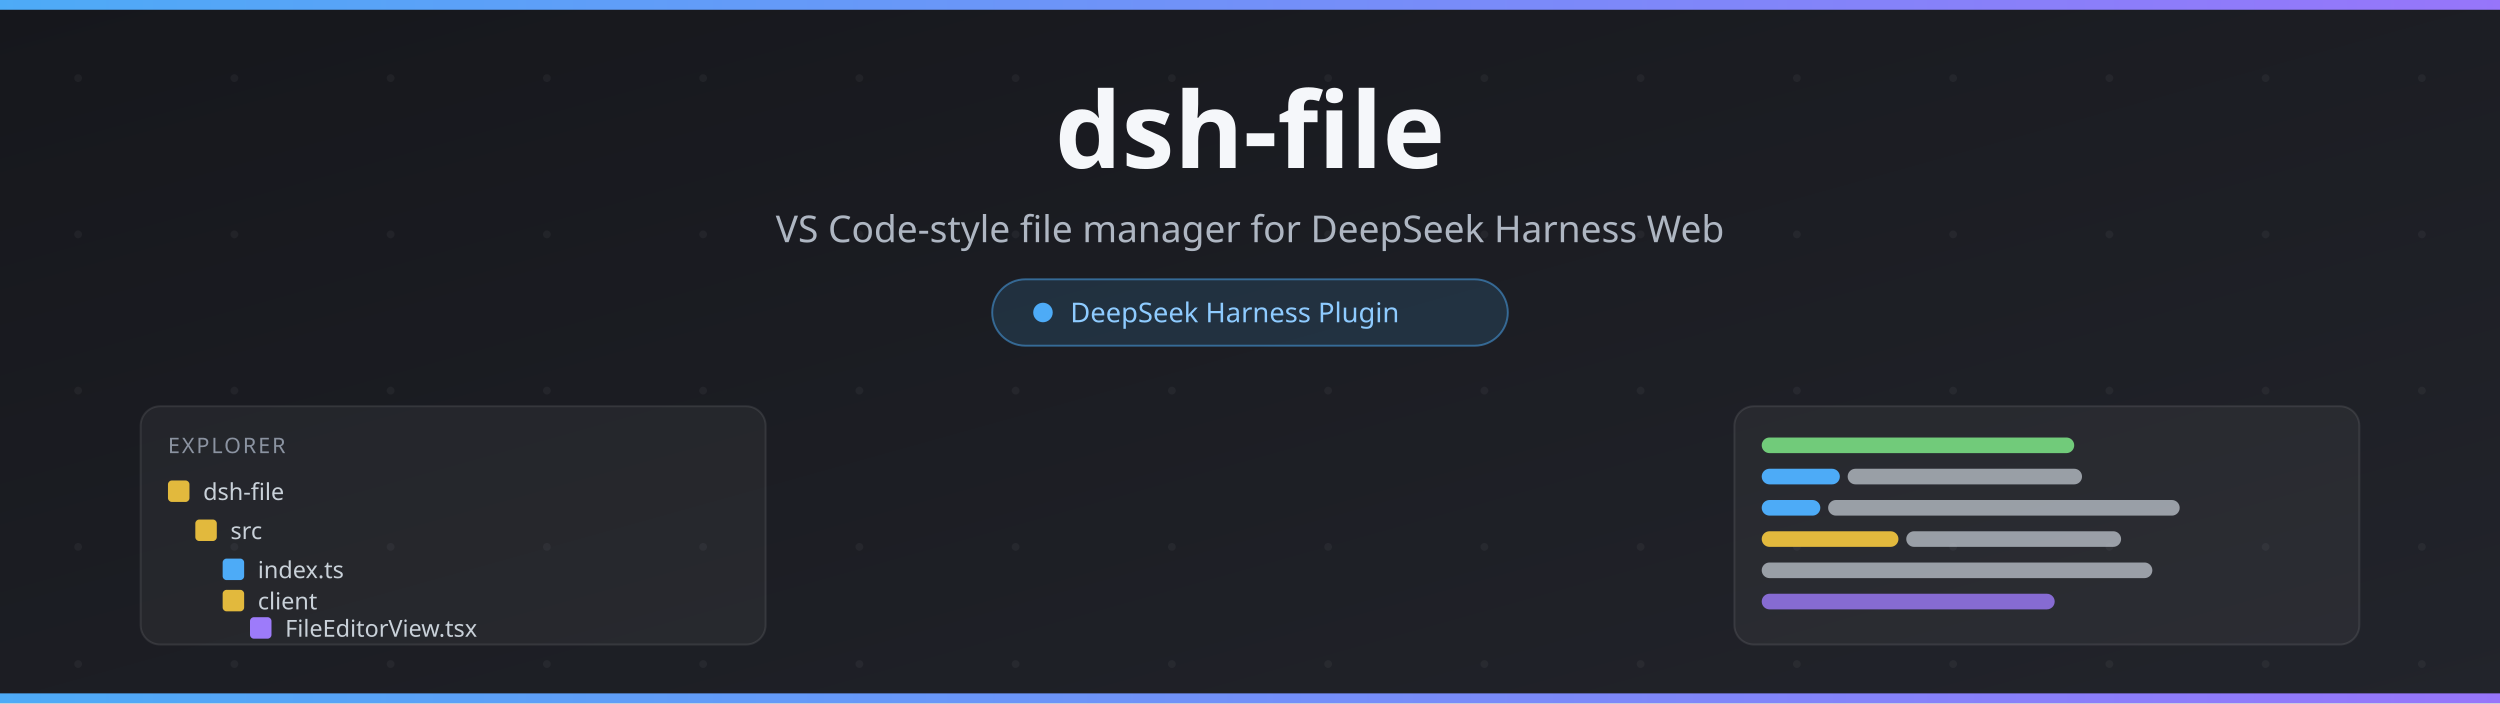
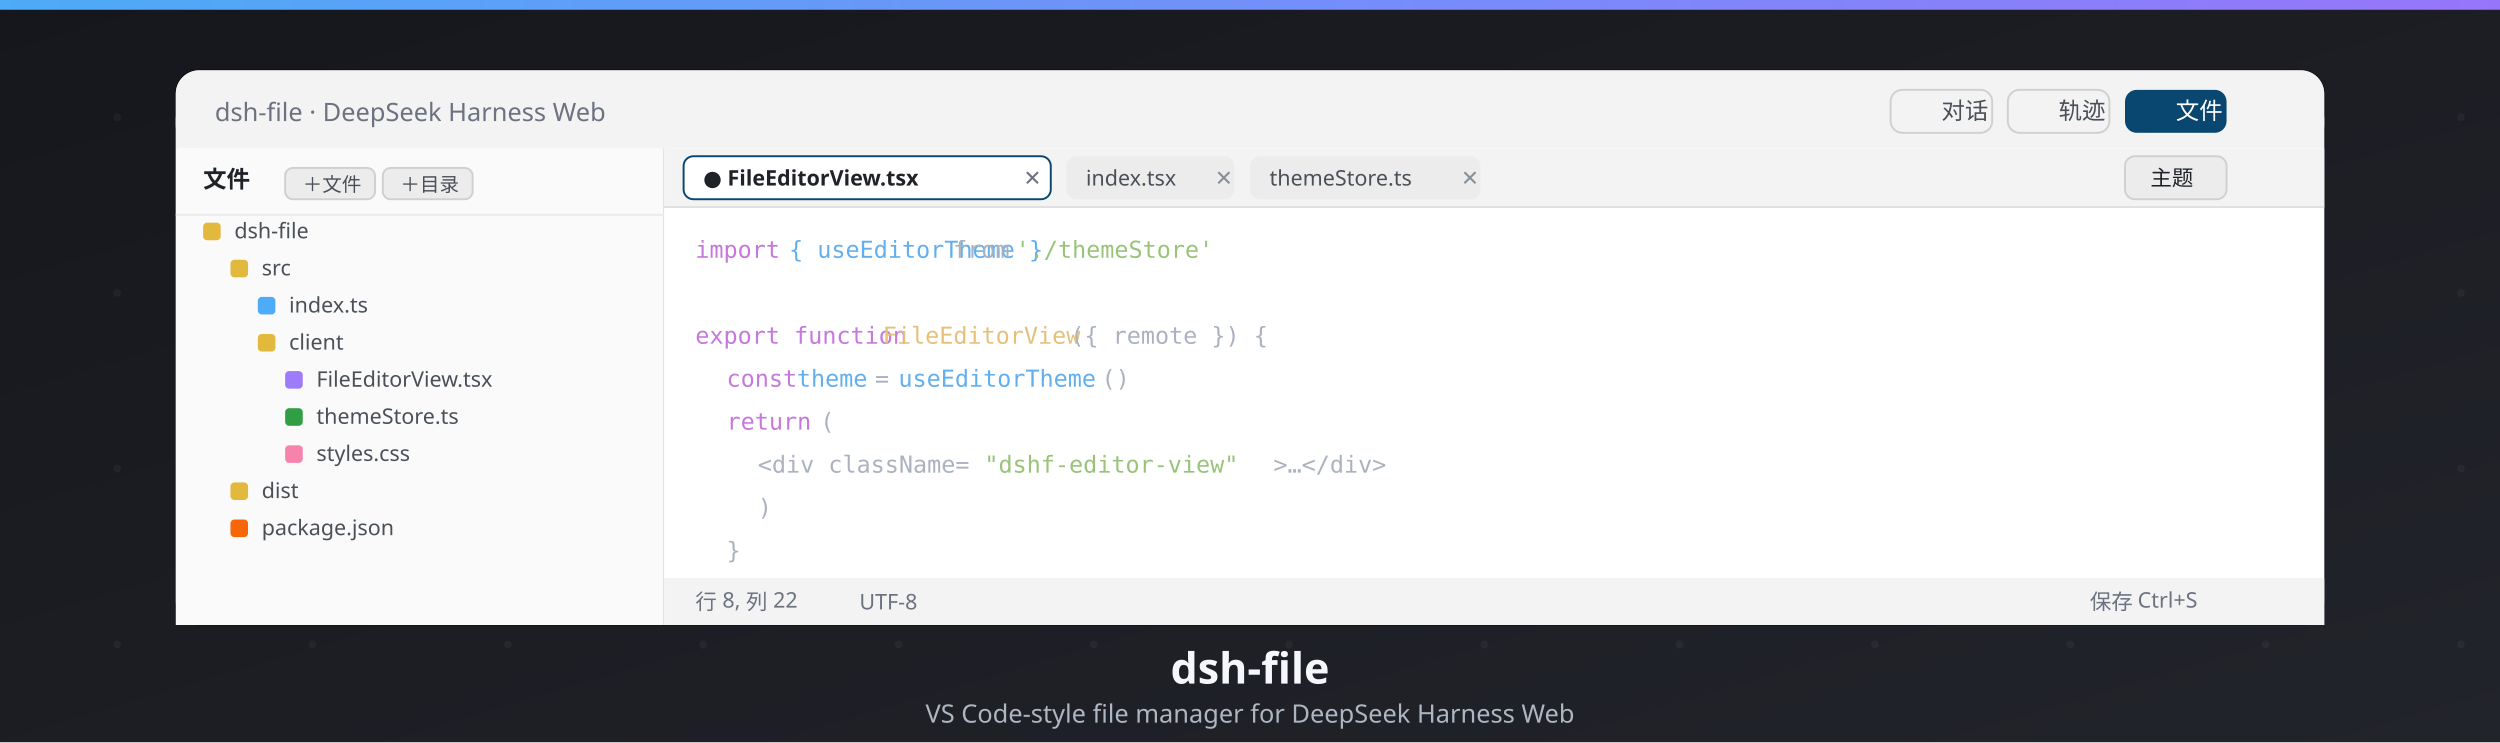
- <svg xmlns="http://www.w3.org/2000/svg" width="1280" height="360" viewBox="0 0 1280 360" role="img" aria-label="dsh-file hero — a VS Code-style file manager plugin for DeepSeek Harness Web">
+ <svg xmlns="http://www.w3.org/2000/svg" width="1280" height="380" viewBox="0 0 1280 380" role="img" aria-label="dsh-file — VS Code 风格文件管理器：左侧文件树，中间 Monaco 编辑器">
  <defs>
    <linearGradient id="bg" x1="0" y1="0" x2="1" y2="1">
      <stop offset="0" stop-color="#16171c" />
      <stop offset="1" stop-color="#22242b" />
    </linearGradient>
    <linearGradient id="accent" x1="0" y1="0" x2="1" y2="0">
      <stop offset="0" stop-color="#4dabf7" />
      <stop offset="1" stop-color="#9775fa" />
    </linearGradient>
  </defs>
-   <rect width="1280" height="360" fill="url(#bg)" />
+   <rect width="1280" height="380" fill="url(#bg)" />
  <rect width="1280" height="5" fill="url(#accent)" />
  <g fill="#ffffff" opacity="0.04">
-     <circle cx="40" cy="40" r="2" />
-     <circle cx="120" cy="40" r="2" />
-     <circle cx="200" cy="40" r="2" />
-     <circle cx="280" cy="40" r="2" />
-     <circle cx="360" cy="40" r="2" />
-     <circle cx="440" cy="40" r="2" />
-     <circle cx="520" cy="40" r="2" />
-     <circle cx="600" cy="40" r="2" />
-     <circle cx="680" cy="40" r="2" />
-     <circle cx="760" cy="40" r="2" />
-     <circle cx="840" cy="40" r="2" />
-     <circle cx="920" cy="40" r="2" />
-     <circle cx="1000" cy="40" r="2" />
-     <circle cx="1080" cy="40" r="2" />
-     <circle cx="1160" cy="40" r="2" />
-     <circle cx="1240" cy="40" r="2" />
-     <circle cx="40" cy="120" r="2" />
-     <circle cx="120" cy="120" r="2" />
-     <circle cx="200" cy="120" r="2" />
-     <circle cx="280" cy="120" r="2" />
-     <circle cx="360" cy="120" r="2" />
-     <circle cx="440" cy="120" r="2" />
-     <circle cx="520" cy="120" r="2" />
-     <circle cx="600" cy="120" r="2" />
-     <circle cx="680" cy="120" r="2" />
-     <circle cx="760" cy="120" r="2" />
-     <circle cx="840" cy="120" r="2" />
-     <circle cx="920" cy="120" r="2" />
-     <circle cx="1000" cy="120" r="2" />
-     <circle cx="1080" cy="120" r="2" />
-     <circle cx="1160" cy="120" r="2" />
-     <circle cx="1240" cy="120" r="2" />
-     <circle cx="40" cy="200" r="2" />
-     <circle cx="120" cy="200" r="2" />
-     <circle cx="200" cy="200" r="2" />
-     <circle cx="280" cy="200" r="2" />
-     <circle cx="360" cy="200" r="2" />
-     <circle cx="440" cy="200" r="2" />
-     <circle cx="520" cy="200" r="2" />
-     <circle cx="600" cy="200" r="2" />
-     <circle cx="680" cy="200" r="2" />
-     <circle cx="760" cy="200" r="2" />
-     <circle cx="840" cy="200" r="2" />
-     <circle cx="920" cy="200" r="2" />
-     <circle cx="1000" cy="200" r="2" />
-     <circle cx="1080" cy="200" r="2" />
-     <circle cx="1160" cy="200" r="2" />
-     <circle cx="1240" cy="200" r="2" />
-     <circle cx="40" cy="280" r="2" />
-     <circle cx="120" cy="280" r="2" />
-     <circle cx="200" cy="280" r="2" />
-     <circle cx="280" cy="280" r="2" />
-     <circle cx="360" cy="280" r="2" />
-     <circle cx="440" cy="280" r="2" />
-     <circle cx="520" cy="280" r="2" />
-     <circle cx="600" cy="280" r="2" />
-     <circle cx="680" cy="280" r="2" />
-     <circle cx="760" cy="280" r="2" />
-     <circle cx="840" cy="280" r="2" />
-     <circle cx="920" cy="280" r="2" />
-     <circle cx="1000" cy="280" r="2" />
-     <circle cx="1080" cy="280" r="2" />
-     <circle cx="1160" cy="280" r="2" />
-     <circle cx="1240" cy="280" r="2" />
-     <circle cx="40" cy="340" r="2" />
-     <circle cx="120" cy="340" r="2" />
-     <circle cx="200" cy="340" r="2" />
-     <circle cx="280" cy="340" r="2" />
-     <circle cx="360" cy="340" r="2" />
-     <circle cx="440" cy="340" r="2" />
-     <circle cx="520" cy="340" r="2" />
-     <circle cx="600" cy="340" r="2" />
-     <circle cx="680" cy="340" r="2" />
-     <circle cx="760" cy="340" r="2" />
-     <circle cx="840" cy="340" r="2" />
-     <circle cx="920" cy="340" r="2" />
-     <circle cx="1000" cy="340" r="2" />
-     <circle cx="1080" cy="340" r="2" />
-     <circle cx="1160" cy="340" r="2" />
-     <circle cx="1240" cy="340" r="2" />
+     <circle cx="60" cy="60" r="2" />
+     <circle cx="160" cy="60" r="2" />
+     <circle cx="260" cy="60" r="2" />
+     <circle cx="360" cy="60" r="2" />
+     <circle cx="460" cy="60" r="2" />
+     <circle cx="560" cy="60" r="2" />
+     <circle cx="660" cy="60" r="2" />
+     <circle cx="760" cy="60" r="2" />
+     <circle cx="860" cy="60" r="2" />
+     <circle cx="960" cy="60" r="2" />
+     <circle cx="1060" cy="60" r="2" />
+     <circle cx="1160" cy="60" r="2" />
+     <circle cx="1260" cy="60" r="2" />
+     <circle cx="60" cy="150" r="2" />
+     <circle cx="160" cy="150" r="2" />
+     <circle cx="260" cy="150" r="2" />
+     <circle cx="360" cy="150" r="2" />
+     <circle cx="460" cy="150" r="2" />
+     <circle cx="560" cy="150" r="2" />
+     <circle cx="660" cy="150" r="2" />
+     <circle cx="760" cy="150" r="2" />
+     <circle cx="860" cy="150" r="2" />
+     <circle cx="960" cy="150" r="2" />
+     <circle cx="1060" cy="150" r="2" />
+     <circle cx="1160" cy="150" r="2" />
+     <circle cx="1260" cy="150" r="2" />
+     <circle cx="60" cy="240" r="2" />
+     <circle cx="160" cy="240" r="2" />
+     <circle cx="260" cy="240" r="2" />
+     <circle cx="360" cy="240" r="2" />
+     <circle cx="460" cy="240" r="2" />
+     <circle cx="560" cy="240" r="2" />
+     <circle cx="660" cy="240" r="2" />
+     <circle cx="760" cy="240" r="2" />
+     <circle cx="860" cy="240" r="2" />
+     <circle cx="960" cy="240" r="2" />
+     <circle cx="1060" cy="240" r="2" />
+     <circle cx="1160" cy="240" r="2" />
+     <circle cx="1260" cy="240" r="2" />
+     <circle cx="60" cy="330" r="2" />
+     <circle cx="160" cy="330" r="2" />
+     <circle cx="260" cy="330" r="2" />
+     <circle cx="360" cy="330" r="2" />
+     <circle cx="460" cy="330" r="2" />
+     <circle cx="560" cy="330" r="2" />
+     <circle cx="660" cy="330" r="2" />
+     <circle cx="760" cy="330" r="2" />
+     <circle cx="860" cy="330" r="2" />
+     <circle cx="960" cy="330" r="2" />
+     <circle cx="1060" cy="330" r="2" />
+     <circle cx="1160" cy="330" r="2" />
+     <circle cx="1260" cy="330" r="2" />
  </g>
-   <text x="640" y="86" text-anchor="middle" font-family="sans-serif" font-size="54" font-weight="700" fill="#f5f7fa">dsh-file</text>
-   <text x="640" y="124" text-anchor="middle" font-family="sans-serif" font-size="19" fill="#aeb6c2">VS Code-style file manager for DeepSeek Harness Web</text>
-   <g transform="translate(640, 160)">
-     <rect x="-132" y="-17" width="264" height="34" rx="17" fill="#4dabf7" fill-opacity="0.14" stroke="#4dabf7" stroke-opacity="0.5" />
-     <circle cx="-106" cy="0" r="5" fill="#4dabf7" />
-     <text x="-92" y="5" font-family="sans-serif" font-size="14" fill="#8ecbff">DeepSeek Harness Plugin</text>
-   </g>
-   <g transform="translate(72, 208)">
-     <rect width="320" height="122" rx="10" fill="#ffffff" fill-opacity="0.045" stroke="#ffffff" stroke-opacity="0.09" />
-     <text x="14" y="24" font-family="sans-serif" font-size="11" letter-spacing="1" fill="#8b93a1">EXPLORER</text>
-     <g font-family="sans-serif" font-size="12" fill="#c9d1d9">
-       <rect x="14" y="38" width="11" height="11" rx="2" fill="#e2b93d" />
-       <text x="32" y="48">dsh-file</text>
-       <rect x="28" y="58" width="11" height="11" rx="2" fill="#e2b93d" />
-       <text x="46" y="68">src</text>
-       <rect x="42" y="78" width="11" height="11" rx="2" fill="#4dabf7" />
-       <text x="60" y="88">index.ts</text>
-       <rect x="42" y="94" width="11" height="11" rx="2" fill="#e2b93d" />
-       <text x="60" y="104">client</text>
-       <rect x="56" y="108" width="11" height="11" rx="2" fill="#9d7bfa" />
-       <text x="74" y="118">FileEditorView.tsx</text>
+   <g>
+     <rect x="90" y="36" width="1100" height="284" rx="12" fill="#ffffff" stroke="#000000" stroke-opacity="0.3" />
+     <rect x="90" y="36" width="1100" height="40" rx="12" fill="#f3f3f3" />
+     <rect x="90" y="60" width="1100" height="16" fill="#f3f3f3" />
+     <text x="110" y="62" font-family="sans-serif" font-size="13" fill="#6b7280">dsh-file · DeepSeek Harness Web</text>
+     <g font-family="sans-serif" font-size="12">
+       <rect x="968" y="46" width="52" height="22" rx="6" fill="none" stroke="#d0d0d0" />
+       <text x="994" y="61" fill="#495057">对话</text>
+       <rect x="1028" y="46" width="52" height="22" rx="6" fill="none" stroke="#d0d0d0" />
+       <text x="1054" y="61" fill="#495057">轨迹</text>
+       <rect x="1088" y="46" width="52" height="22" rx="6" fill="#094771" />
+       <text x="1114" y="61" fill="#ffffff">文件</text>
+     </g>
+     <rect x="90" y="76" width="250" height="244" fill="#fafafa" />
+     <line x1="340" y1="76" x2="340" y2="320" stroke="#e0e0e0" />
+     <text x="104" y="96" font-family="sans-serif" font-size="12" font-weight="700" fill="#1f2328">文件</text>
+     <g font-family="sans-serif" font-size="10">
+       <rect x="146" y="86" width="46" height="16" rx="4" fill="#ececec" stroke="#d0d0d0" />
+       <text x="155" y="98" fill="#495057">＋文件</text>
+       <rect x="196" y="86" width="46" height="16" rx="4" fill="#ececec" stroke="#d0d0d0" />
+       <text x="205" y="98" fill="#495057">＋目录</text>
+     </g>
+     <line x1="90" y1="110" x2="340" y2="110" stroke="#ececec" />
+     <g font-family="sans-serif" font-size="11" fill="#495057">
+       <rect x="104" y="114" width="9" height="9" rx="2" fill="#e2b93d" />
+       <text x="120" y="122">dsh-file</text>
+       <rect x="118" y="133" width="9" height="9" rx="2" fill="#e2b93d" />
+       <text x="134" y="141">src</text>
+       <rect x="132" y="152" width="9" height="9" rx="2" fill="#4dabf7" />
+       <text x="148" y="160">index.ts</text>
+       <rect x="132" y="171" width="9" height="9" rx="2" fill="#e2b93d" />
+       <text x="148" y="179">client</text>
+       <rect x="146" y="190" width="9" height="9" rx="2" fill="#9d7bfa" />
+       <text x="162" y="198">FileEditorView.tsx</text>
+       <rect x="146" y="209" width="9" height="9" rx="2" fill="#2f9e44" />
+       <text x="162" y="217">themeStore.ts</text>
+       <rect x="146" y="228" width="9" height="9" rx="2" fill="#f783ac" />
+       <text x="162" y="236">styles.css</text>
+       <rect x="118" y="247" width="9" height="9" rx="2" fill="#e2b93d" />
+       <text x="134" y="255">dist</text>
+       <rect x="118" y="266" width="9" height="9" rx="2" fill="#f76707" />
+       <text x="134" y="274">package.json</text>
+     </g>
+     <rect x="340" y="76" width="850" height="244" fill="#ffffff" />
+     <rect x="340" y="76" width="850" height="30" fill="#f3f3f3" />
+     <g font-family="sans-serif" font-size="11">
+       <rect x="350" y="80" width="188" height="22" rx="5" fill="#ffffff" stroke="#094771" />
+       <text x="360" y="95" fill="#1f2328" font-weight="600">● FileEditorView.tsx</text>
+       <text x="524" y="95" fill="#6b7280">✕</text>
+       <rect x="546" y="80" width="86" height="22" rx="5" fill="#ececec" />
+       <text x="556" y="95" fill="#495057">index.tsx</text>
+       <text x="622" y="95" fill="#868e96">✕</text>
+       <rect x="640" y="80" width="118" height="22" rx="5" fill="#ececec" />
+       <text x="650" y="95" fill="#495057">themeStore.ts</text>
+       <text x="748" y="95" fill="#868e96">✕</text>
+       <rect x="1088" y="80" width="52" height="22" rx="5" fill="#ececec" stroke="#d0d0d0" />
+       <text x="1101" y="95" fill="#1f2328">主题</text>
+     </g>
+     <line x1="340" y1="106" x2="1190" y2="106" stroke="#e0e0e0" />
+     <g font-family="monospace" font-size="12">
+       <text x="356" y="132" fill="#c678dd">import</text>
+       <text x="404" y="132" fill="#61afef">{ useEditorTheme }</text>
+       <text x="488" y="132" fill="#abb2bf">from</text>
+       <text x="520" y="132" fill="#98c379">'./themeStore'</text>
+       <text x="356" y="176" fill="#c678dd">export function</text>
+       <text x="452" y="176" fill="#e5c07b">FileEditorView</text>
+       <text x="548" y="176" fill="#abb2bf">({ remote }) {</text>
+       <text x="372" y="198" fill="#c678dd">const</text>
+       <text x="408" y="198" fill="#61afef">theme</text>
+       <text x="448" y="198" fill="#abb2bf">=</text>
+       <text x="460" y="198" fill="#61afef">useEditorTheme</text>
+       <text x="564" y="198" fill="#abb2bf">()</text>
+       <text x="372" y="220" fill="#c678dd">return</text>
+       <text x="420" y="220" fill="#abb2bf">(</text>
+       <text x="388" y="242" fill="#abb2bf">&lt;div className=</text>
+       <text x="504" y="242" fill="#98c379">"dshf-editor-view"</text>
+       <text x="652" y="242" fill="#abb2bf">&gt;…&lt;/div&gt;</text>
+       <text x="388" y="264" fill="#abb2bf">)</text>
+       <text x="372" y="286" fill="#abb2bf">}</text>
+     </g>
+     <rect x="340" y="296" width="850" height="24" fill="#f3f3f3" />
+     <g font-family="sans-serif" font-size="11" fill="#6b7280">
+       <text x="356" y="312">行 8, 列 22</text>
+       <text x="440" y="312">UTF-8</text>
+       <text x="1070" y="312">保存 Ctrl+S</text>
    </g>
  </g>
-   <g transform="translate(888, 208)">
-     <rect width="320" height="122" rx="10" fill="#ffffff" fill-opacity="0.045" stroke="#ffffff" stroke-opacity="0.09" />
-     <g>
-       <rect x="14" y="16" width="160" height="8" rx="4" fill="#7ee787" fill-opacity="0.85" />
-       <rect x="14" y="32" width="40" height="8" rx="4" fill="#4dabf7" />
-       <rect x="58" y="32" width="120" height="8" rx="4" fill="#c9d1d9" fill-opacity="0.7" />
-       <rect x="14" y="48" width="30" height="8" rx="4" fill="#4dabf7" />
-       <rect x="48" y="48" width="180" height="8" rx="4" fill="#c9d1d9" fill-opacity="0.7" />
-       <rect x="14" y="64" width="70" height="8" rx="4" fill="#e2b93d" />
-       <rect x="88" y="64" width="110" height="8" rx="4" fill="#c9d1d9" fill-opacity="0.7" />
-       <rect x="14" y="80" width="200" height="8" rx="4" fill="#c9d1d9" fill-opacity="0.7" />
-       <rect x="14" y="96" width="150" height="8" rx="4" fill="#9d7bfa" fill-opacity="0.8" />
-     </g>
-   </g>
-   <rect y="355" width="1280" height="5" fill="url(#accent)" />
+   <text x="640" y="350" text-anchor="middle" font-family="sans-serif" font-size="22" font-weight="700" fill="#f5f7fa">dsh-file</text>
+   <text x="640" y="370" text-anchor="middle" font-family="sans-serif" font-size="13" fill="#aeb6c2">VS Code-style file manager for DeepSeek Harness Web</text>
</svg>
